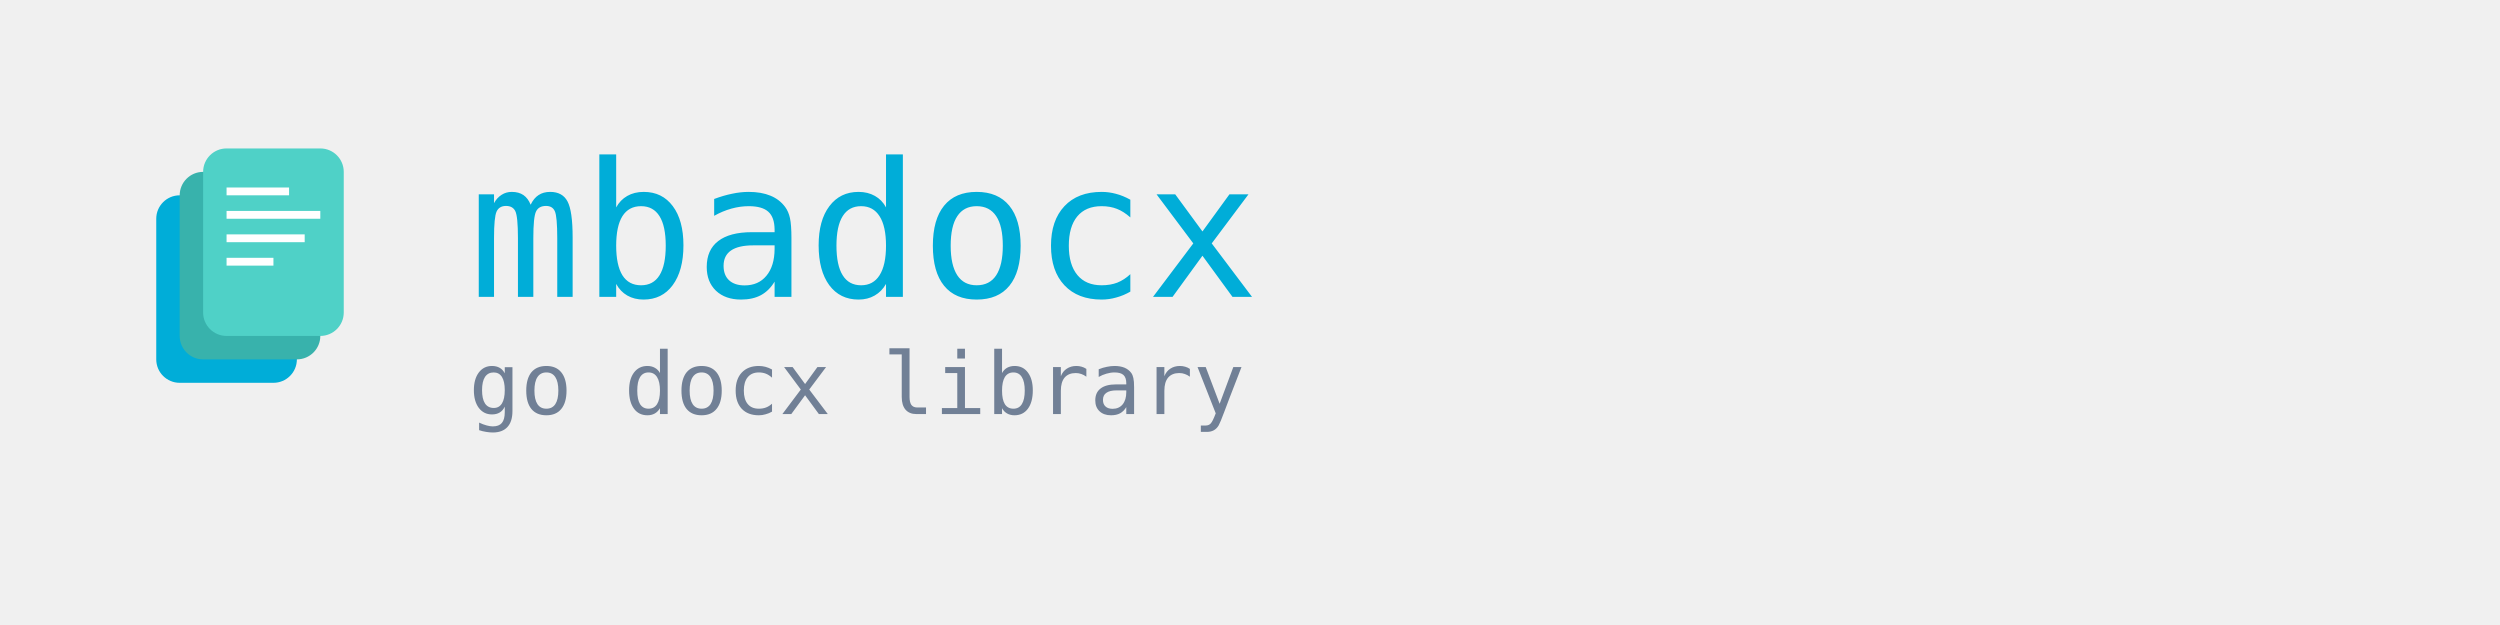
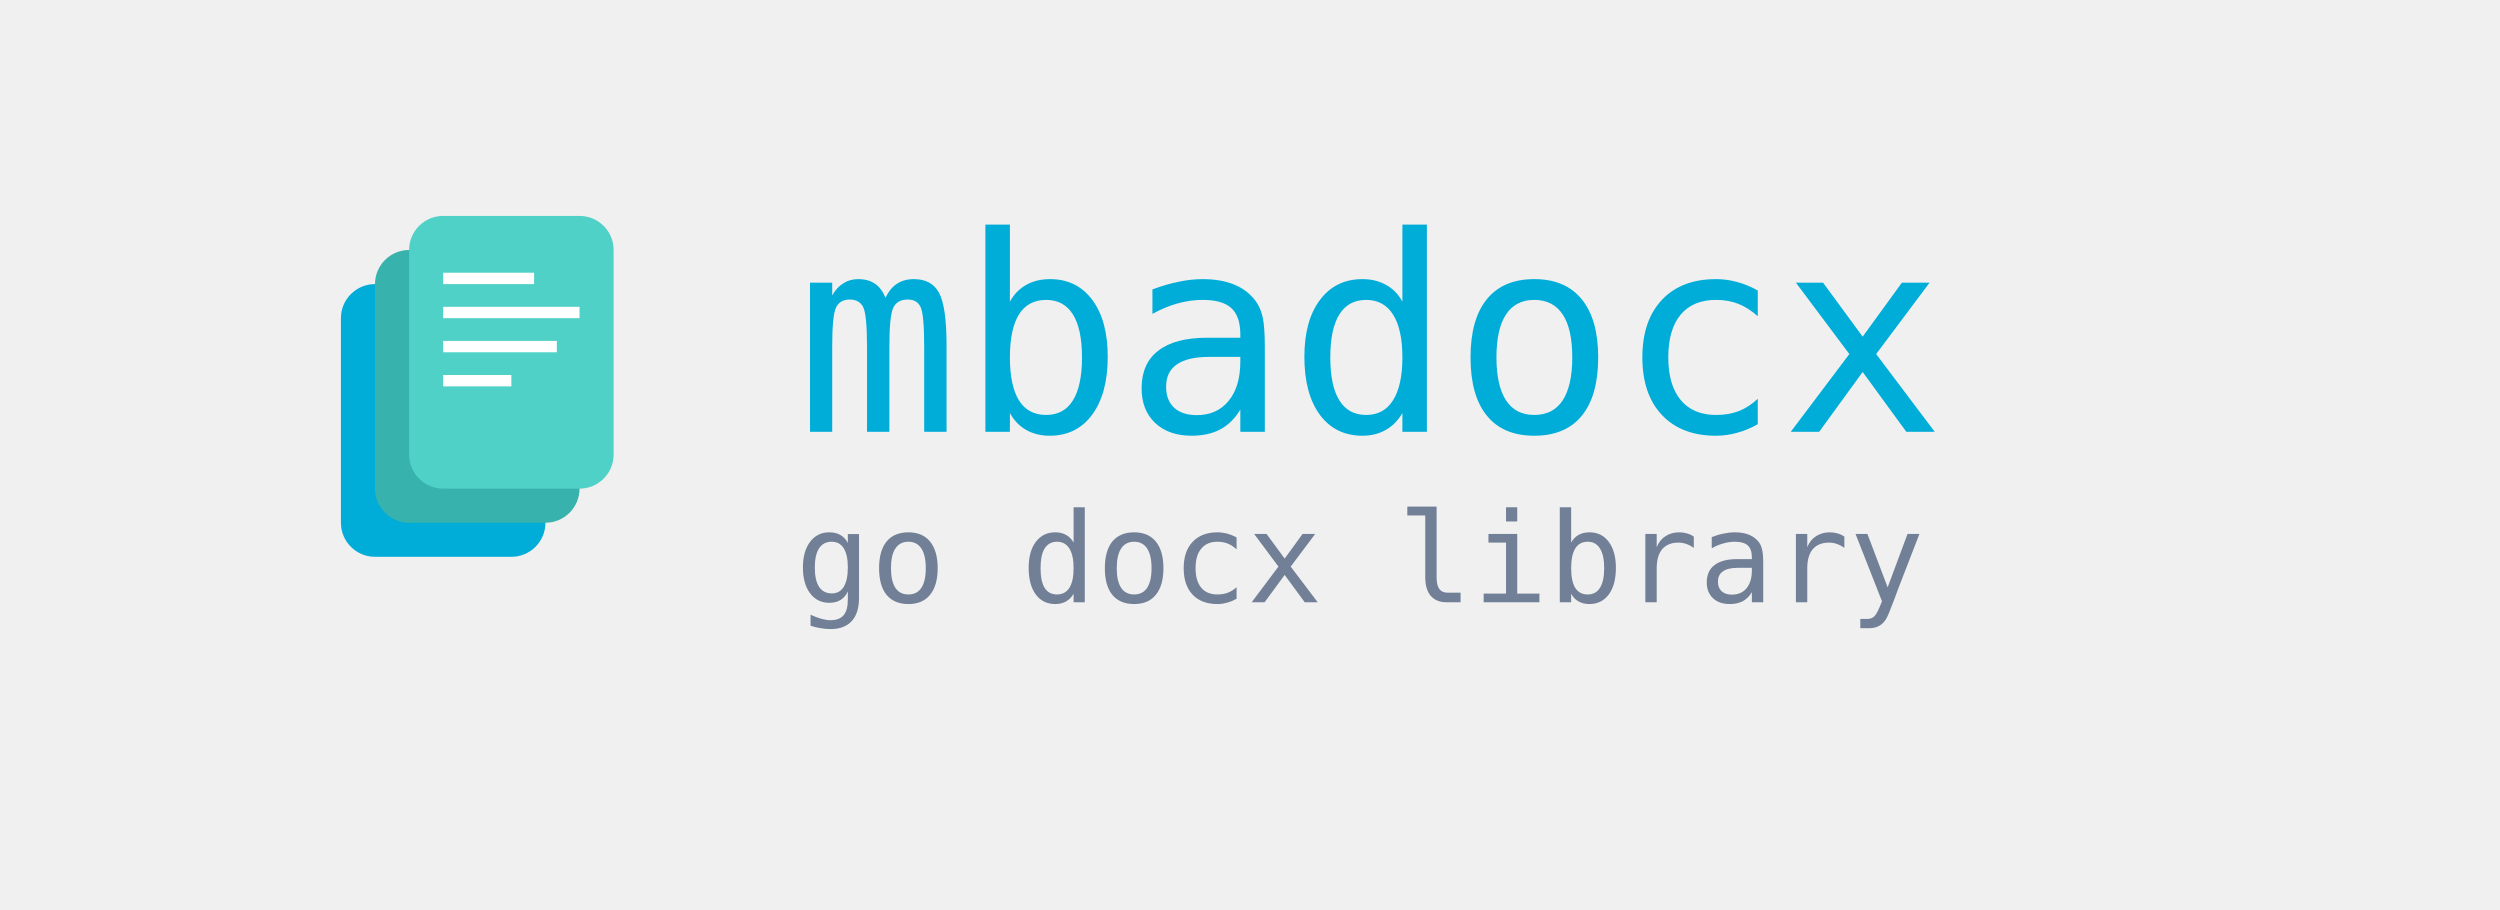
- <svg xmlns="http://www.w3.org/2000/svg" viewBox="0 0 320 80">
-   <rect x="20" y="25" width="18" height="24" rx="3" fill="#00ADD8" />
-   <rect x="23" y="22" width="18" height="24" rx="3" fill="#38B2AC" />
-   <rect x="26" y="19" width="18" height="24" rx="3" fill="#4FD1C7" />
-   <rect x="29" y="24" width="8" height="1" fill="#ffffff" />
-   <rect x="29" y="27" width="12" height="1" fill="#ffffff" />
-   <rect x="29" y="30" width="10" height="1" fill="#ffffff" />
-   <rect x="29" y="33" width="6" height="1" fill="#ffffff" />
-   <text x="60" y="38" font-family="'Monaco', 'Menlo', 'Ubuntu Mono', 'Consolas', 'source-code-pro', monospace" font-size="24" font-weight="500" fill="#00ADD8">mbadocx</text>
-   <text x="60" y="53" font-family="'Monaco', 'Menlo', 'Ubuntu Mono', 'Consolas', 'source-code-pro', monospace" font-size="11" fill="#718096">go docx library</text>
+ <svg xmlns="http://www.w3.org/2000/svg" viewBox="0 0 220 80" height="200" width="auto">
+   <rect x="30" y="25" width="18" height="24" rx="3" fill="#00ADD8" />
+   <rect x="33" y="22" width="18" height="24" rx="3" fill="#38B2AC" />
+   <rect x="36" y="19" width="18" height="24" rx="3" fill="#4FD1C7" />
+   <rect x="39" y="24" width="8" height="1" fill="#ffffff" />
+   <rect x="39" y="27" width="12" height="1" fill="#ffffff" />
+   <rect x="39" y="30" width="10" height="1" fill="#ffffff" />
+   <rect x="39" y="33" width="6" height="1" fill="#ffffff" />
+   <text x="70" y="38" font-family="'Monaco', 'Menlo', 'Ubuntu Mono', 'Consolas', 'source-code-pro', monospace" font-size="24" font-weight="500" fill="#00ADD8">mbadocx</text>
+   <text x="70" y="53" font-family="'Monaco', 'Menlo', 'Ubuntu Mono', 'Consolas', 'source-code-pro', monospace" font-size="11" fill="#718096">go docx library</text>
</svg>
